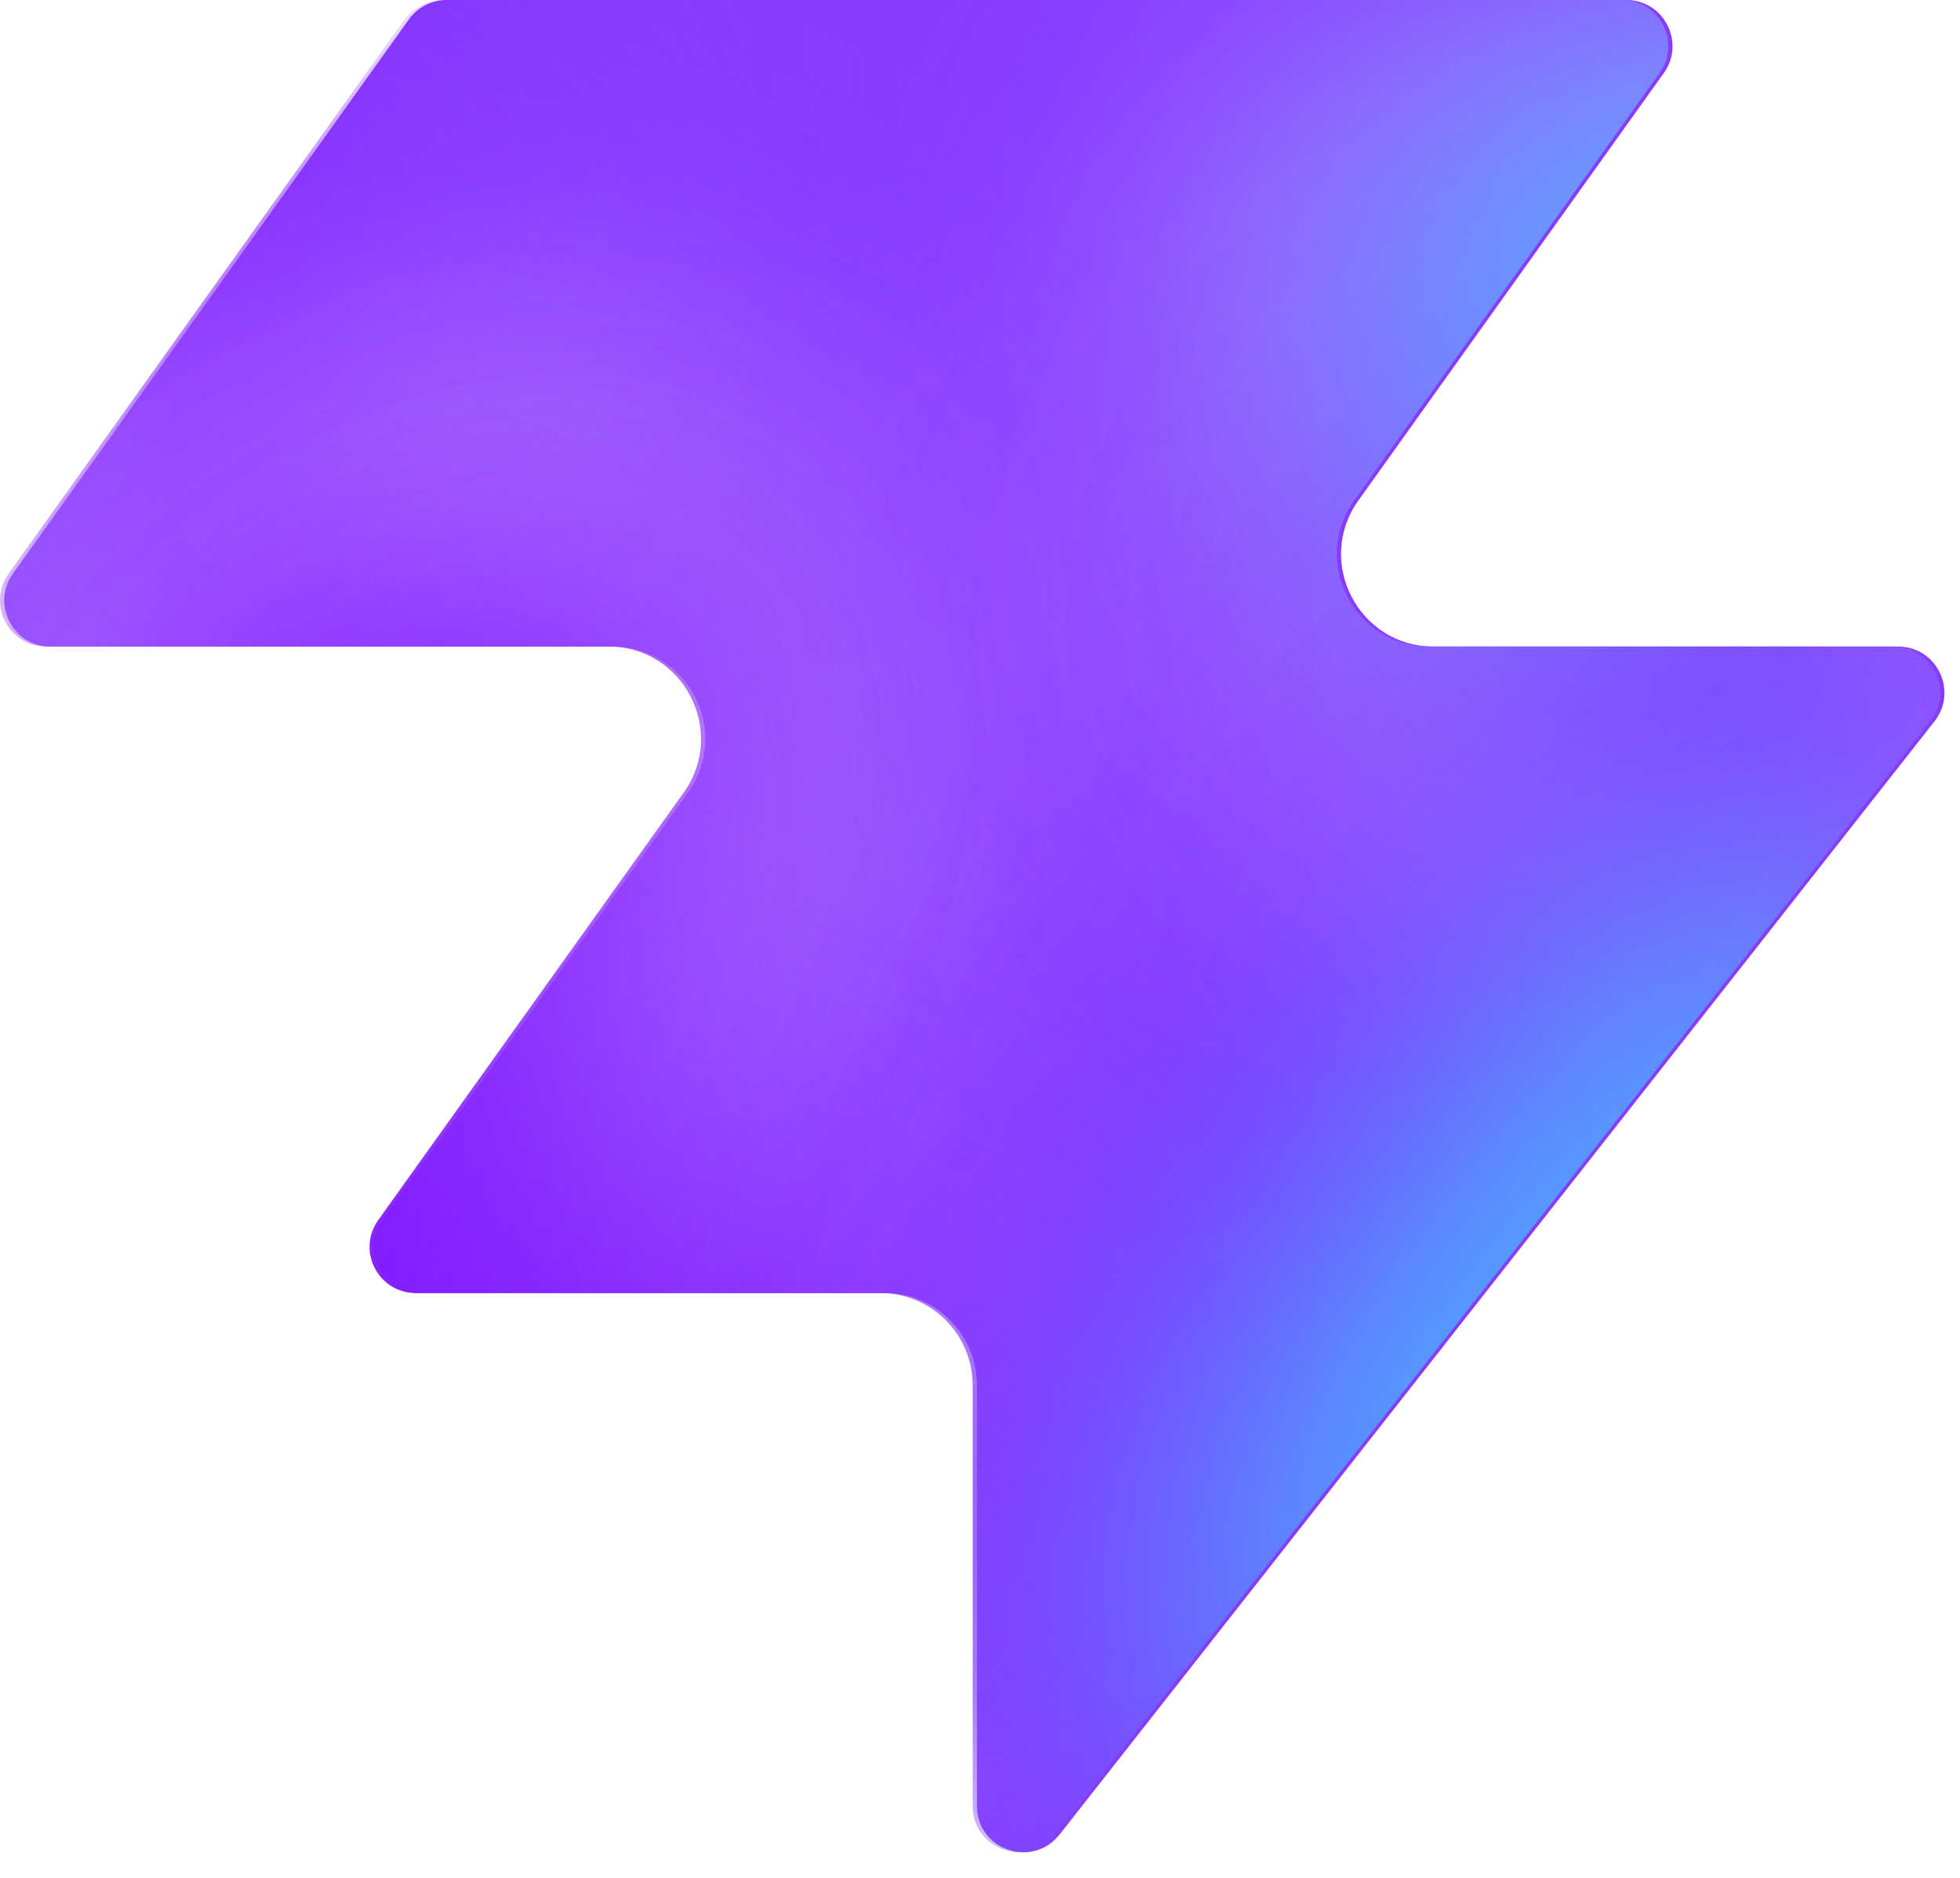
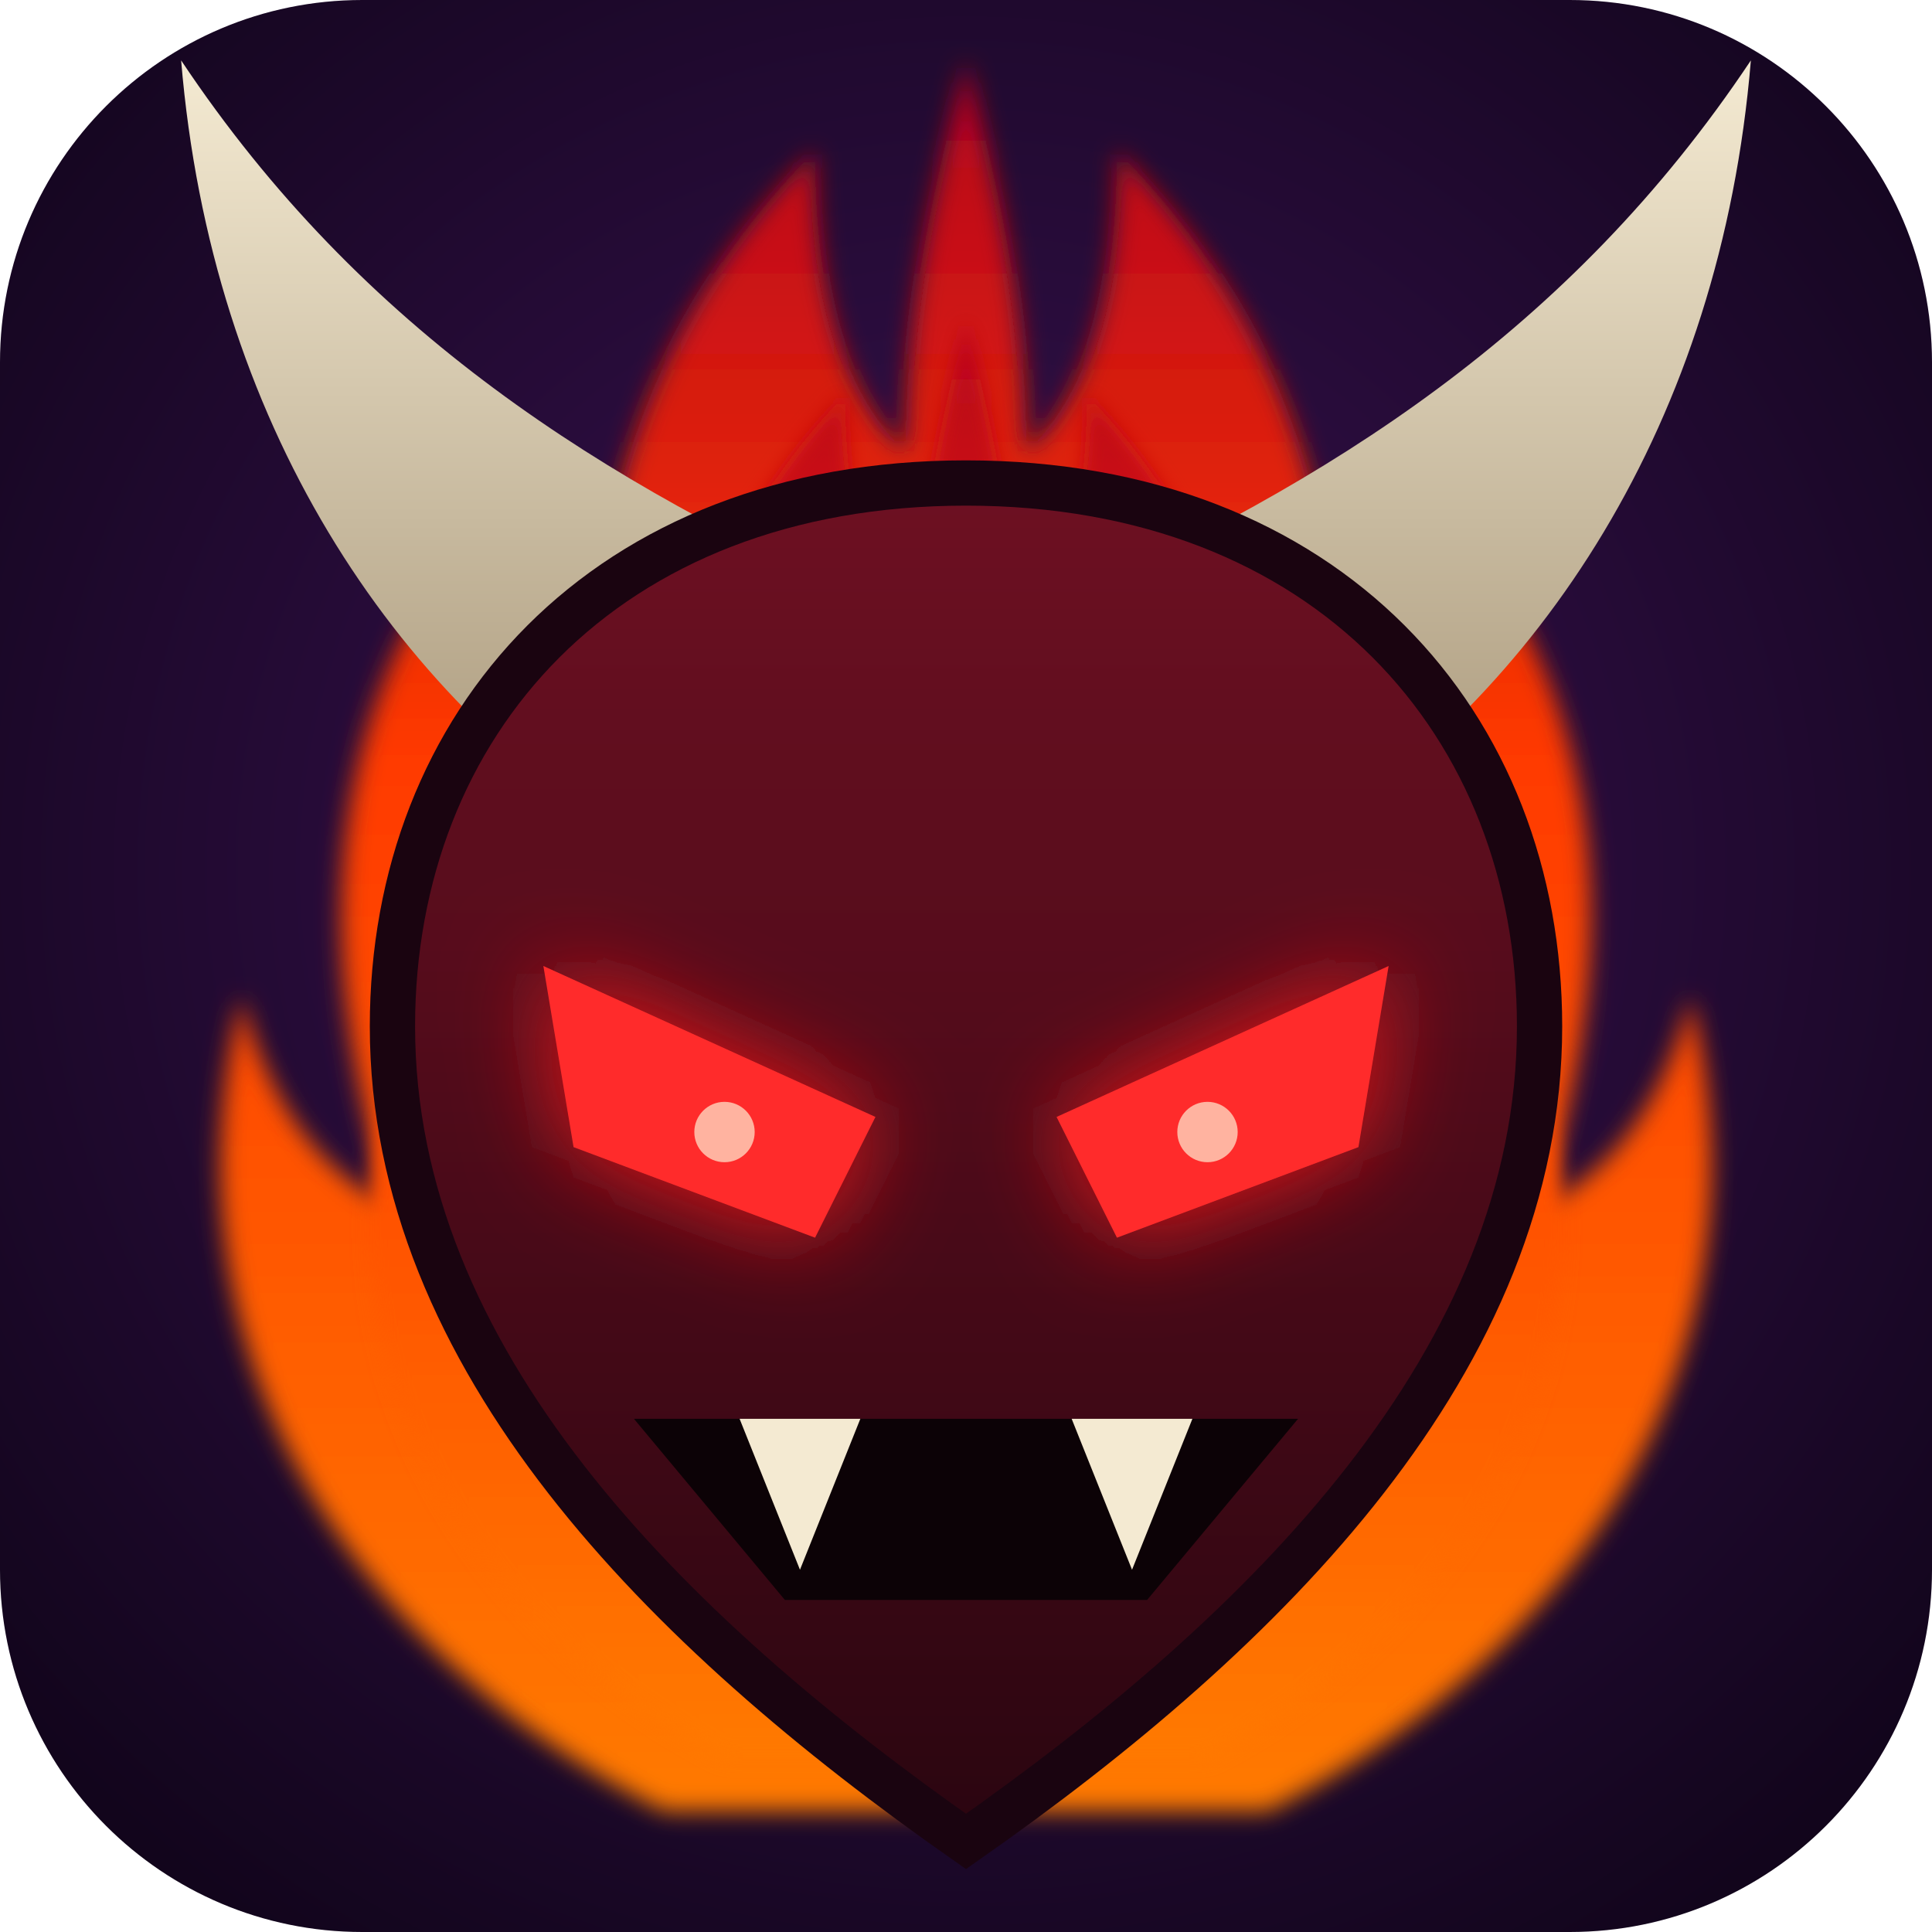
- <svg xmlns="http://www.w3.org/2000/svg" width="48" height="46" fill="none" viewBox="0 0 48 46">
-   <path fill="#863bff" d="M25.946 44.938c-.664.845-2.021.375-2.021-.698V33.937a2.26 2.26 0 0 0-2.262-2.262H10.287c-.92 0-1.456-1.04-.92-1.788l7.48-10.471c1.07-1.497 0-3.578-1.842-3.578H1.237c-.92 0-1.456-1.04-.92-1.788L10.013.474c.214-.297.556-.474.92-.474h28.894c.92 0 1.456 1.04.92 1.788l-7.48 10.471c-1.07 1.498 0 3.579 1.842 3.579h11.377c.943 0 1.473 1.088.89 1.83L25.947 44.94z" style="fill:#863bff;fill:color(display-p3 .525 .23 1);fill-opacity:1" />
-   <mask id="a" width="48" height="46" x="0" y="0" maskUnits="userSpaceOnUse" style="mask-type:alpha">
-     <path fill="#000" d="M25.842 44.938c-.664.844-2.021.375-2.021-.698V33.937a2.26 2.26 0 0 0-2.262-2.262H10.183c-.92 0-1.456-1.04-.92-1.788l7.48-10.471c1.07-1.498 0-3.579-1.842-3.579H1.133c-.92 0-1.456-1.04-.92-1.787L9.91.473c.214-.297.556-.474.92-.474h28.894c.92 0 1.456 1.04.92 1.788l-7.48 10.471c-1.07 1.498 0 3.578 1.842 3.578h11.377c.943 0 1.473 1.088.89 1.832L25.843 44.94z" style="fill:#000;fill-opacity:1" />
-   </mask>
-   <g mask="url(#a)">
-     <g filter="url(#b)">
-       <ellipse cx="5.508" cy="14.704" fill="#ede6ff" rx="5.508" ry="14.704" style="fill:#ede6ff;fill:color(display-p3 .927 .903 1);fill-opacity:1" transform="matrix(.00324 1 1 -.00324 -4.47 31.516)" />
-     </g>
-     <g filter="url(#c)">
-       <ellipse cx="10.399" cy="29.851" fill="#ede6ff" rx="10.399" ry="29.851" style="fill:#ede6ff;fill:color(display-p3 .927 .903 1);fill-opacity:1" transform="matrix(.00324 1 1 -.00324 -39.328 7.883)" />
-     </g>
-     <g filter="url(#d)">
-       <ellipse cx="5.508" cy="30.487" fill="#7e14ff" rx="5.508" ry="30.487" style="fill:#7e14ff;fill:color(display-p3 .492 .077 1);fill-opacity:1" transform="rotate(89.814 -25.913 -14.639)scale(1 -1)" />
-     </g>
-     <g filter="url(#e)">
-       <ellipse cx="5.508" cy="30.599" fill="#7e14ff" rx="5.508" ry="30.599" style="fill:#7e14ff;fill:color(display-p3 .492 .077 1);fill-opacity:1" transform="rotate(89.814 -32.644 -3.334)scale(1 -1)" />
-     </g>
-     <g filter="url(#f)">
-       <ellipse cx="5.508" cy="30.599" fill="#7e14ff" rx="5.508" ry="30.599" style="fill:#7e14ff;fill:color(display-p3 .492 .077 1);fill-opacity:1" transform="matrix(.00324 1 1 -.00324 -34.34 30.47)" />
-     </g>
-     <g filter="url(#g)">
-       <ellipse cx="14.072" cy="22.078" fill="#ede6ff" rx="14.072" ry="22.078" style="fill:#ede6ff;fill:color(display-p3 .927 .903 1);fill-opacity:1" transform="rotate(93.35 24.506 48.493)scale(-1 1)" />
-     </g>
-     <g filter="url(#h)">
-       <ellipse cx="3.47" cy="21.501" fill="#7e14ff" rx="3.47" ry="21.501" style="fill:#7e14ff;fill:color(display-p3 .492 .077 1);fill-opacity:1" transform="rotate(89.009 28.708 47.59)scale(-1 1)" />
-     </g>
-     <g filter="url(#i)">
-       <ellipse cx="3.47" cy="21.501" fill="#7e14ff" rx="3.47" ry="21.501" style="fill:#7e14ff;fill:color(display-p3 .492 .077 1);fill-opacity:1" transform="rotate(89.009 28.708 47.59)scale(-1 1)" />
-     </g>
-     <g filter="url(#j)">
-       <ellipse cx=".387" cy="8.972" fill="#7e14ff" rx="4.407" ry="29.108" style="fill:#7e14ff;fill:color(display-p3 .492 .077 1);fill-opacity:1" transform="rotate(39.51 .387 8.972)" />
-     </g>
-     <g filter="url(#k)">
-       <ellipse cx="47.523" cy="-6.092" fill="#7e14ff" rx="4.407" ry="29.108" style="fill:#7e14ff;fill:color(display-p3 .492 .077 1);fill-opacity:1" transform="rotate(37.892 47.523 -6.092)" />
-     </g>
-     <g filter="url(#l)">
-       <ellipse cx="41.412" cy="6.333" fill="#47bfff" rx="5.971" ry="9.665" style="fill:#47bfff;fill:color(display-p3 .28 .748 1);fill-opacity:1" transform="rotate(37.892 41.412 6.333)" />
-     </g>
-     <g filter="url(#m)">
-       <ellipse cx="-1.879" cy="38.332" fill="#7e14ff" rx="4.407" ry="29.108" style="fill:#7e14ff;fill:color(display-p3 .492 .077 1);fill-opacity:1" transform="rotate(37.892 -1.88 38.332)" />
-     </g>
-     <g filter="url(#n)">
-       <ellipse cx="-1.879" cy="38.332" fill="#7e14ff" rx="4.407" ry="29.108" style="fill:#7e14ff;fill:color(display-p3 .492 .077 1);fill-opacity:1" transform="rotate(37.892 -1.88 38.332)" />
-     </g>
-     <g filter="url(#o)">
-       <ellipse cx="35.651" cy="29.907" fill="#7e14ff" rx="4.407" ry="29.108" style="fill:#7e14ff;fill:color(display-p3 .492 .077 1);fill-opacity:1" transform="rotate(37.892 35.651 29.907)" />
-     </g>
-     <g filter="url(#p)">
-       <ellipse cx="38.418" cy="32.4" fill="#47bfff" rx="5.971" ry="15.297" style="fill:#47bfff;fill:color(display-p3 .28 .748 1);fill-opacity:1" transform="rotate(37.892 38.418 32.4)" />
-     </g>
-   </g>
+ <svg xmlns="http://www.w3.org/2000/svg" width="64" height="64" viewBox="0 0 64 64">
  <defs>
-     <filter id="b" width="60.045" height="41.654" x="-19.77" y="16.149" color-interpolation-filters="sRGB" filterUnits="userSpaceOnUse">
-       <feFlood flood-opacity="0" result="BackgroundImageFix" />
-       <feBlend in="SourceGraphic" in2="BackgroundImageFix" result="shape" />
-       <feGaussianBlur result="effect1_foregroundBlur_2002_17158" stdDeviation="7.659" />
+     <radialGradient id="bg" cx="50%" cy="45%" r="70%">
+       <stop offset="0" stop-color="#3b1254" />
+       <stop offset="1" stop-color="#0f0418" />
+     </radialGradient>
+     <linearGradient id="horn" x1="0" y1="1" x2="0" y2="0">
+       <stop offset="0" stop-color="#a8977a" />
+       <stop offset="1" stop-color="#f4ead2" />
+     </linearGradient>
+     <linearGradient id="face" x1="0" y1="0" x2="0" y2="1">
+       <stop offset="0" stop-color="#6e1022" />
+       <stop offset="1" stop-color="#2a0510" />
+     </linearGradient>
+     <linearGradient id="fire" x1="0" y1="1" x2="0" y2="0">
+       <stop offset="0" stop-color="#ff7a00" />
+       <stop offset="0.6" stop-color="#ff3a00" />
+       <stop offset="1" stop-color="#b3001e" />
+     </linearGradient>
+     <linearGradient id="fireCore" x1="0" y1="1" x2="0" y2="0">
+       <stop offset="0" stop-color="#fff1a0" />
+       <stop offset="0.5" stop-color="#ffc21a" />
+       <stop offset="1" stop-color="#ff6a00" />
+     </linearGradient>
+     <filter id="soft" x="-20%" y="-20%" width="140%" height="140%">
+       <feGaussianBlur stdDeviation="0.4" />
    </filter>
-     <filter id="c" width="90.34" height="51.437" x="-54.613" y="-7.533" color-interpolation-filters="sRGB" filterUnits="userSpaceOnUse">
-       <feFlood flood-opacity="0" result="BackgroundImageFix" />
-       <feBlend in="SourceGraphic" in2="BackgroundImageFix" result="shape" />
-       <feGaussianBlur result="effect1_foregroundBlur_2002_17158" stdDeviation="7.659" />
-     </filter>
-     <filter id="d" width="79.355" height="29.4" x="-49.64" y="2.03" color-interpolation-filters="sRGB" filterUnits="userSpaceOnUse">
-       <feFlood flood-opacity="0" result="BackgroundImageFix" />
-       <feBlend in="SourceGraphic" in2="BackgroundImageFix" result="shape" />
-       <feGaussianBlur result="effect1_foregroundBlur_2002_17158" stdDeviation="4.596" />
-     </filter>
-     <filter id="e" width="79.579" height="29.4" x="-45.045" y="20.029" color-interpolation-filters="sRGB" filterUnits="userSpaceOnUse">
-       <feFlood flood-opacity="0" result="BackgroundImageFix" />
-       <feBlend in="SourceGraphic" in2="BackgroundImageFix" result="shape" />
-       <feGaussianBlur result="effect1_foregroundBlur_2002_17158" stdDeviation="4.596" />
-     </filter>
-     <filter id="f" width="79.579" height="29.4" x="-43.513" y="21.178" color-interpolation-filters="sRGB" filterUnits="userSpaceOnUse">
-       <feFlood flood-opacity="0" result="BackgroundImageFix" />
-       <feBlend in="SourceGraphic" in2="BackgroundImageFix" result="shape" />
-       <feGaussianBlur result="effect1_foregroundBlur_2002_17158" stdDeviation="4.596" />
-     </filter>
-     <filter id="g" width="74.749" height="58.852" x="15.756" y="-17.901" color-interpolation-filters="sRGB" filterUnits="userSpaceOnUse">
-       <feFlood flood-opacity="0" result="BackgroundImageFix" />
-       <feBlend in="SourceGraphic" in2="BackgroundImageFix" result="shape" />
-       <feGaussianBlur result="effect1_foregroundBlur_2002_17158" stdDeviation="7.659" />
-     </filter>
-     <filter id="h" width="61.377" height="25.362" x="23.548" y="2.284" color-interpolation-filters="sRGB" filterUnits="userSpaceOnUse">
-       <feFlood flood-opacity="0" result="BackgroundImageFix" />
-       <feBlend in="SourceGraphic" in2="BackgroundImageFix" result="shape" />
-       <feGaussianBlur result="effect1_foregroundBlur_2002_17158" stdDeviation="4.596" />
-     </filter>
-     <filter id="i" width="61.377" height="25.362" x="23.548" y="2.284" color-interpolation-filters="sRGB" filterUnits="userSpaceOnUse">
-       <feFlood flood-opacity="0" result="BackgroundImageFix" />
-       <feBlend in="SourceGraphic" in2="BackgroundImageFix" result="shape" />
-       <feGaussianBlur result="effect1_foregroundBlur_2002_17158" stdDeviation="4.596" />
-     </filter>
-     <filter id="j" width="56.045" height="63.649" x="-27.636" y="-22.853" color-interpolation-filters="sRGB" filterUnits="userSpaceOnUse">
-       <feFlood flood-opacity="0" result="BackgroundImageFix" />
-       <feBlend in="SourceGraphic" in2="BackgroundImageFix" result="shape" />
-       <feGaussianBlur result="effect1_foregroundBlur_2002_17158" stdDeviation="4.596" />
-     </filter>
-     <filter id="k" width="54.814" height="64.646" x="20.116" y="-38.415" color-interpolation-filters="sRGB" filterUnits="userSpaceOnUse">
-       <feFlood flood-opacity="0" result="BackgroundImageFix" />
-       <feBlend in="SourceGraphic" in2="BackgroundImageFix" result="shape" />
-       <feGaussianBlur result="effect1_foregroundBlur_2002_17158" stdDeviation="4.596" />
-     </filter>
-     <filter id="l" width="33.541" height="35.313" x="24.641" y="-11.323" color-interpolation-filters="sRGB" filterUnits="userSpaceOnUse">
-       <feFlood flood-opacity="0" result="BackgroundImageFix" />
-       <feBlend in="SourceGraphic" in2="BackgroundImageFix" result="shape" />
-       <feGaussianBlur result="effect1_foregroundBlur_2002_17158" stdDeviation="4.596" />
-     </filter>
-     <filter id="m" width="54.814" height="64.646" x="-29.286" y="6.009" color-interpolation-filters="sRGB" filterUnits="userSpaceOnUse">
-       <feFlood flood-opacity="0" result="BackgroundImageFix" />
-       <feBlend in="SourceGraphic" in2="BackgroundImageFix" result="shape" />
-       <feGaussianBlur result="effect1_foregroundBlur_2002_17158" stdDeviation="4.596" />
-     </filter>
-     <filter id="n" width="54.814" height="64.646" x="-29.286" y="6.009" color-interpolation-filters="sRGB" filterUnits="userSpaceOnUse">
-       <feFlood flood-opacity="0" result="BackgroundImageFix" />
-       <feBlend in="SourceGraphic" in2="BackgroundImageFix" result="shape" />
-       <feGaussianBlur result="effect1_foregroundBlur_2002_17158" stdDeviation="4.596" />
-     </filter>
-     <filter id="o" width="54.814" height="64.646" x="8.244" y="-2.416" color-interpolation-filters="sRGB" filterUnits="userSpaceOnUse">
-       <feFlood flood-opacity="0" result="BackgroundImageFix" />
-       <feBlend in="SourceGraphic" in2="BackgroundImageFix" result="shape" />
-       <feGaussianBlur result="effect1_foregroundBlur_2002_17158" stdDeviation="4.596" />
-     </filter>
-     <filter id="p" width="39.409" height="43.623" x="18.713" y="10.588" color-interpolation-filters="sRGB" filterUnits="userSpaceOnUse">
-       <feFlood flood-opacity="0" result="BackgroundImageFix" />
-       <feBlend in="SourceGraphic" in2="BackgroundImageFix" result="shape" />
-       <feGaussianBlur result="effect1_foregroundBlur_2002_17158" stdDeviation="4.596" />
+     <filter id="glow" x="-50%" y="-50%" width="200%" height="200%">
+       <feGaussianBlur stdDeviation="1.6" />
    </filter>
  </defs>
+   <rect width="64" height="64" rx="12" fill="url(#bg)" />
+   <path id="flame" d="M22 60 C12 55 5 45 8 33 C9 37 11 39 13 40 C10 31 11 23 16 17 C16 21 18 24 20 25 C19 17 22 10 27 5 C27 10 28 13 30 15 C30 10 31 6 32 2 C33 6 34 10 34 15 C36 13 37 10 37 5 C42 10 45 17 44 25 C46 24 48 21 48 17 C53 23 54 31 51 40 C53 39 55 37 56 33 C59 45 52 55 42 60 Z" fill="url(#fire)" filter="url(#soft)" />
+   <use href="#flame" fill="url(#fireCore)" transform="translate(32 50) scale(0.8 0.82) translate(-32 -50)" />
+   <path d="M21 28 C13 23 7 14 6 2 C12 11 20 16 29 20 Z" fill="url(#horn)" />
+   <path d="M43 28 C51 23 57 14 58 2 C52 11 44 16 35 20 Z" fill="url(#horn)" />
+   <path d="M32 16 C44 16 51 24 51 34 C51 45 42 54 32 61 C22 54 13 45 13 34 C13 24 20 16 32 16 Z" fill="url(#face)" stroke="#1a0410" stroke-width="1.5" />
+   <g fill="#ff1a1a" filter="url(#glow)" opacity="0.9">
+     <path d="M18 32 L29 37 L27 41 L19 38 Z" />
+     <path d="M46 32 L35 37 L37 41 L45 38 Z" />
+   </g>
+   <g fill="#ff2b2b">
+     <path d="M18 32 L29 37 L27 41 L19 38 Z" />
+     <path d="M46 32 L35 37 L37 41 L45 38 Z" />
+   </g>
+   <g fill="#ffb3a0">
+     <circle cx="24" cy="37.5" r="1" />
+     <circle cx="40" cy="37.5" r="1" />
+   </g>
+   <path d="M21 47 L43 47 L38 53 L26 53 Z" fill="#0c0206" />
+   <path d="M24.5 47 L28.5 47 L26.5 52 Z" fill="#f4ead2" />
+   <path d="M35.5 47 L39.5 47 L37.5 52 Z" fill="#f4ead2" />
</svg>
